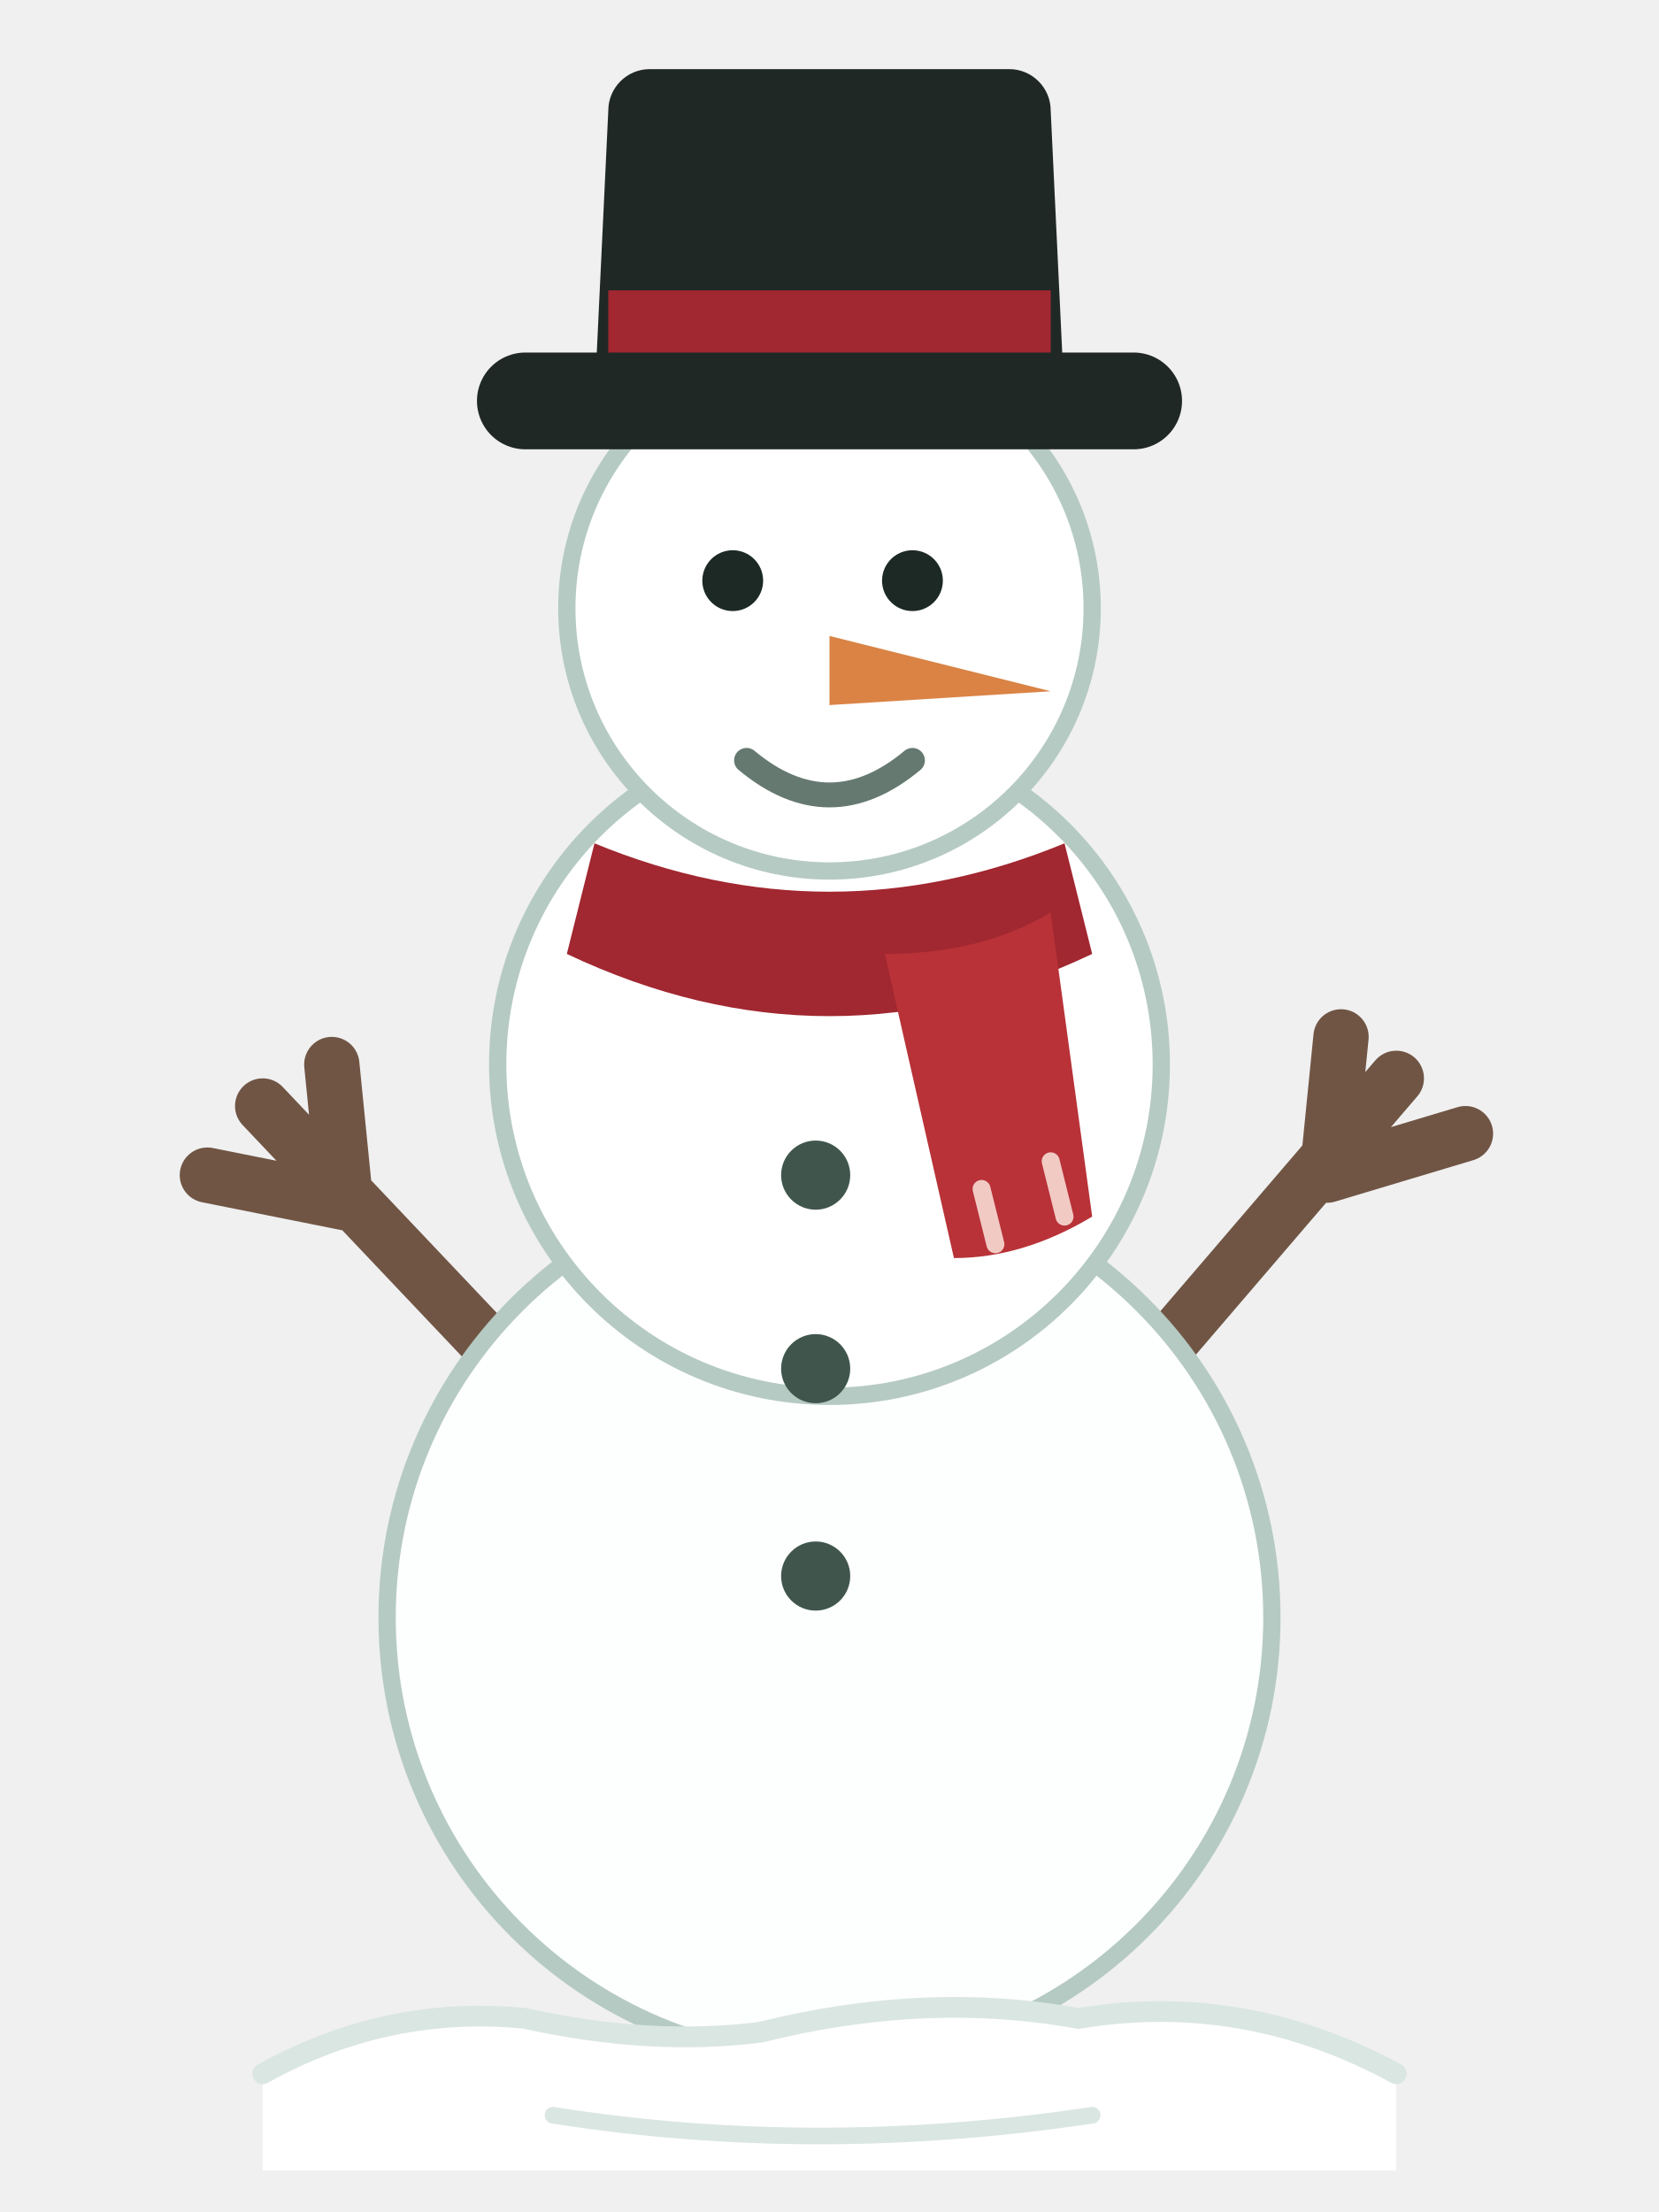
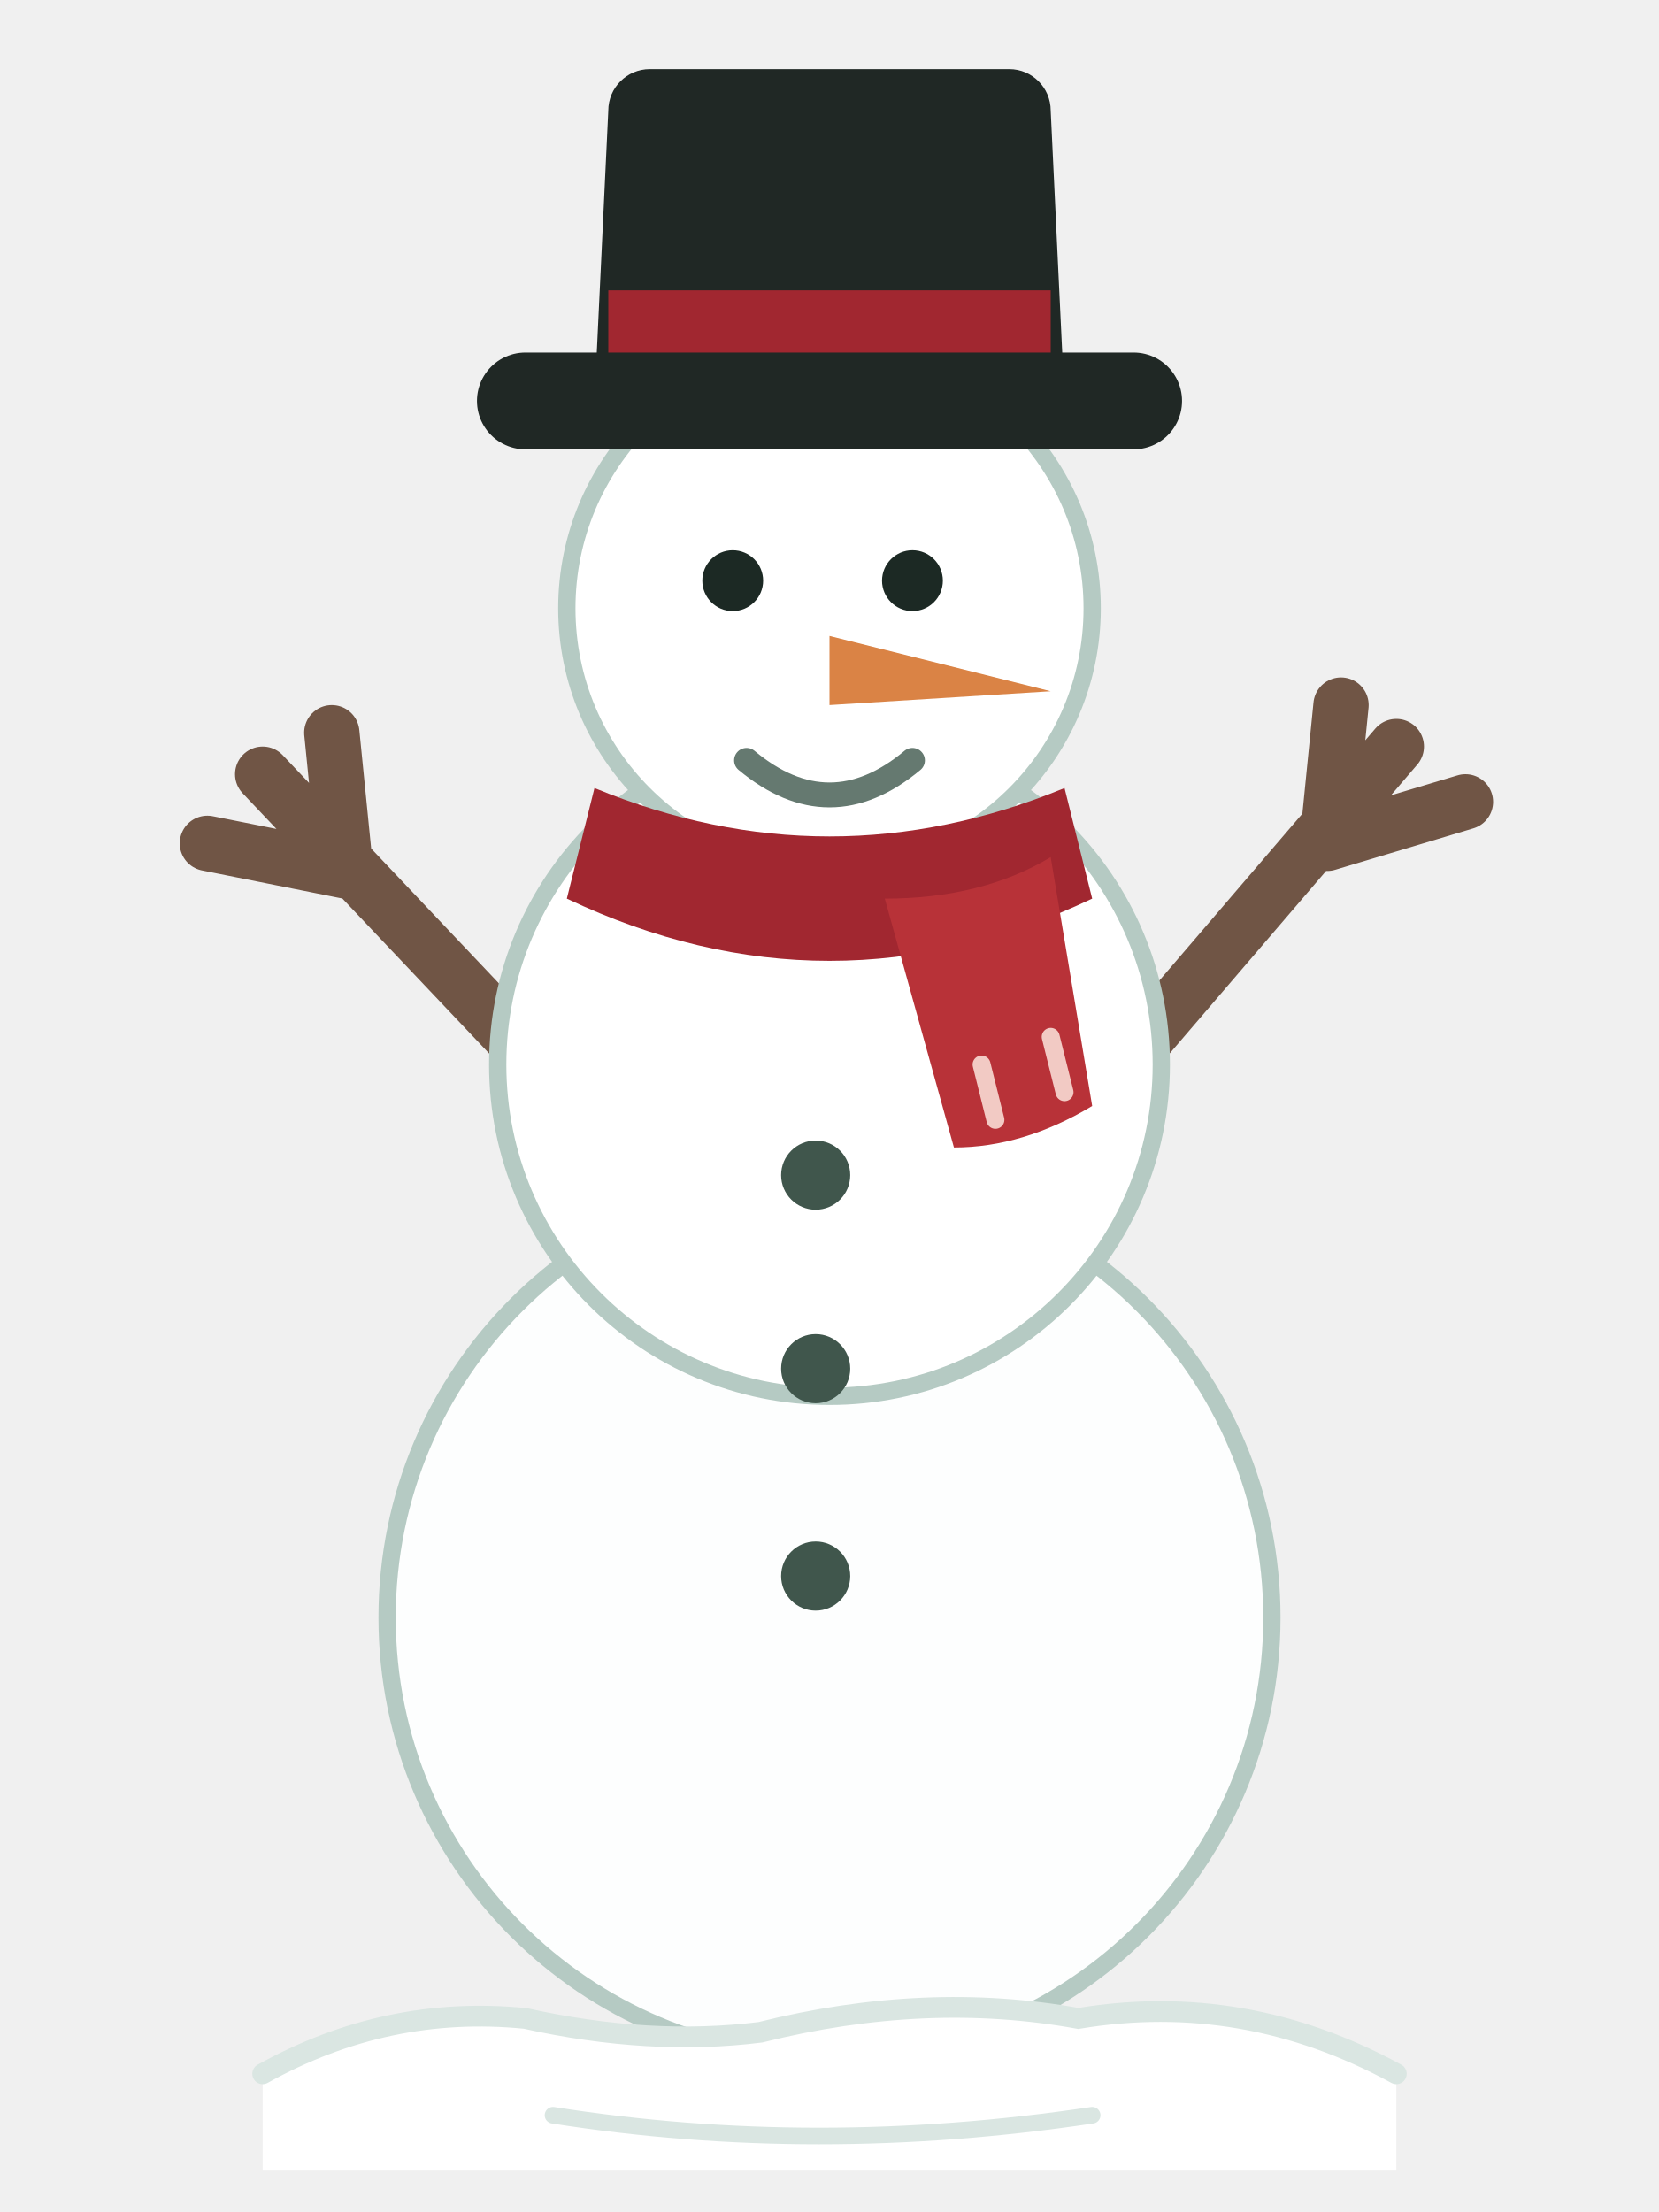
<svg xmlns="http://www.w3.org/2000/svg" viewBox="0 0 120 160">
  <g stroke="#b5cac3" stroke-width="1.25" stroke-linejoin="round">
-     <path d="M37 99 19 80m6 7-1-10m1 10-10-2M83 99l18-21m-5 7 1-10m-1 10 10-3" fill="none" stroke="#705545" stroke-width="4" stroke-linecap="round" />
+     <path d="M37 75 19 56m6 7-1-10m1 10-10-2M83 75l18-21m-5 7 1-10m-1 10 10-3" fill="none" stroke="#705545" stroke-width="4" stroke-linecap="round" />
    <circle cx="60" cy="117" r="32" fill="#fdfefe" />
    <circle cx="60" cy="77" r="24" fill="#fff" />
    <circle cx="60" cy="44" r="19" fill="#fff" />
  </g>
  <path d="M43 29 44 8a3 3 0 0 1 3-3h26a3 3 0 0 1 3 3l1 21Z" fill="#202825" />
  <path d="M44 21h32v6H44z" fill="#a12730" />
  <path d="M38 29h44" fill="none" stroke="#202825" stroke-width="7" stroke-linecap="round" />
  <circle cx="53" cy="42" r="2.2" fill="#1c2924" />
  <circle cx="66" cy="42" r="2.2" fill="#1c2924" />
  <path d="M60 46 76 50 60 51Z" fill="#da8345" />
  <path d="M54 55q6 5 12 0" fill="none" stroke="#657970" stroke-width="1.8" stroke-linecap="round" />
-   <path d="M43 61q17 7 34 0l2 8q-19 9-38 0Z" fill="#a12730" />
-   <path d="M64 69q7 0 12-3l3 22q-5 3-10 3Z" fill="#b83238" />
-   <path d="m71 86 1 4m4-6 1 4" stroke="#f2cac4" stroke-width="1.3" stroke-linecap="round" />
+   <path d="M43 57q17 7 34 0l2 8q-19 9-38 0Z" fill="#a12730" />
+   <path d="M64 65q7 0 12-3l3 18q-5 3-10 3Z" fill="#b83238" />
+   <path d="m71 77 1 4m4-6 1 4" stroke="#f2cac4" stroke-width="1.3" stroke-linecap="round" />
  <circle cx="59" cy="85" r="2.5" fill="#40564c" />
  <circle cx="59" cy="99" r="2.5" fill="#40564c" />
  <circle cx="59" cy="114" r="2.5" fill="#40564c" />
  <path d="M19 150q9-5 19-4 9 2 17 1 12-3 23-1 12-2 23 4v7H19Z" fill="#fff" />
  <path d="M19 150q9-5 19-4 9 2 17 1 12-3 23-1 12-2 23 4" fill="none" stroke="#dae6e2" stroke-width="1.5" stroke-linecap="round" />
  <path d="M40 153q19 3 39 0" fill="none" stroke="#dae6e2" stroke-width="1.2" stroke-linecap="round" />
</svg>
